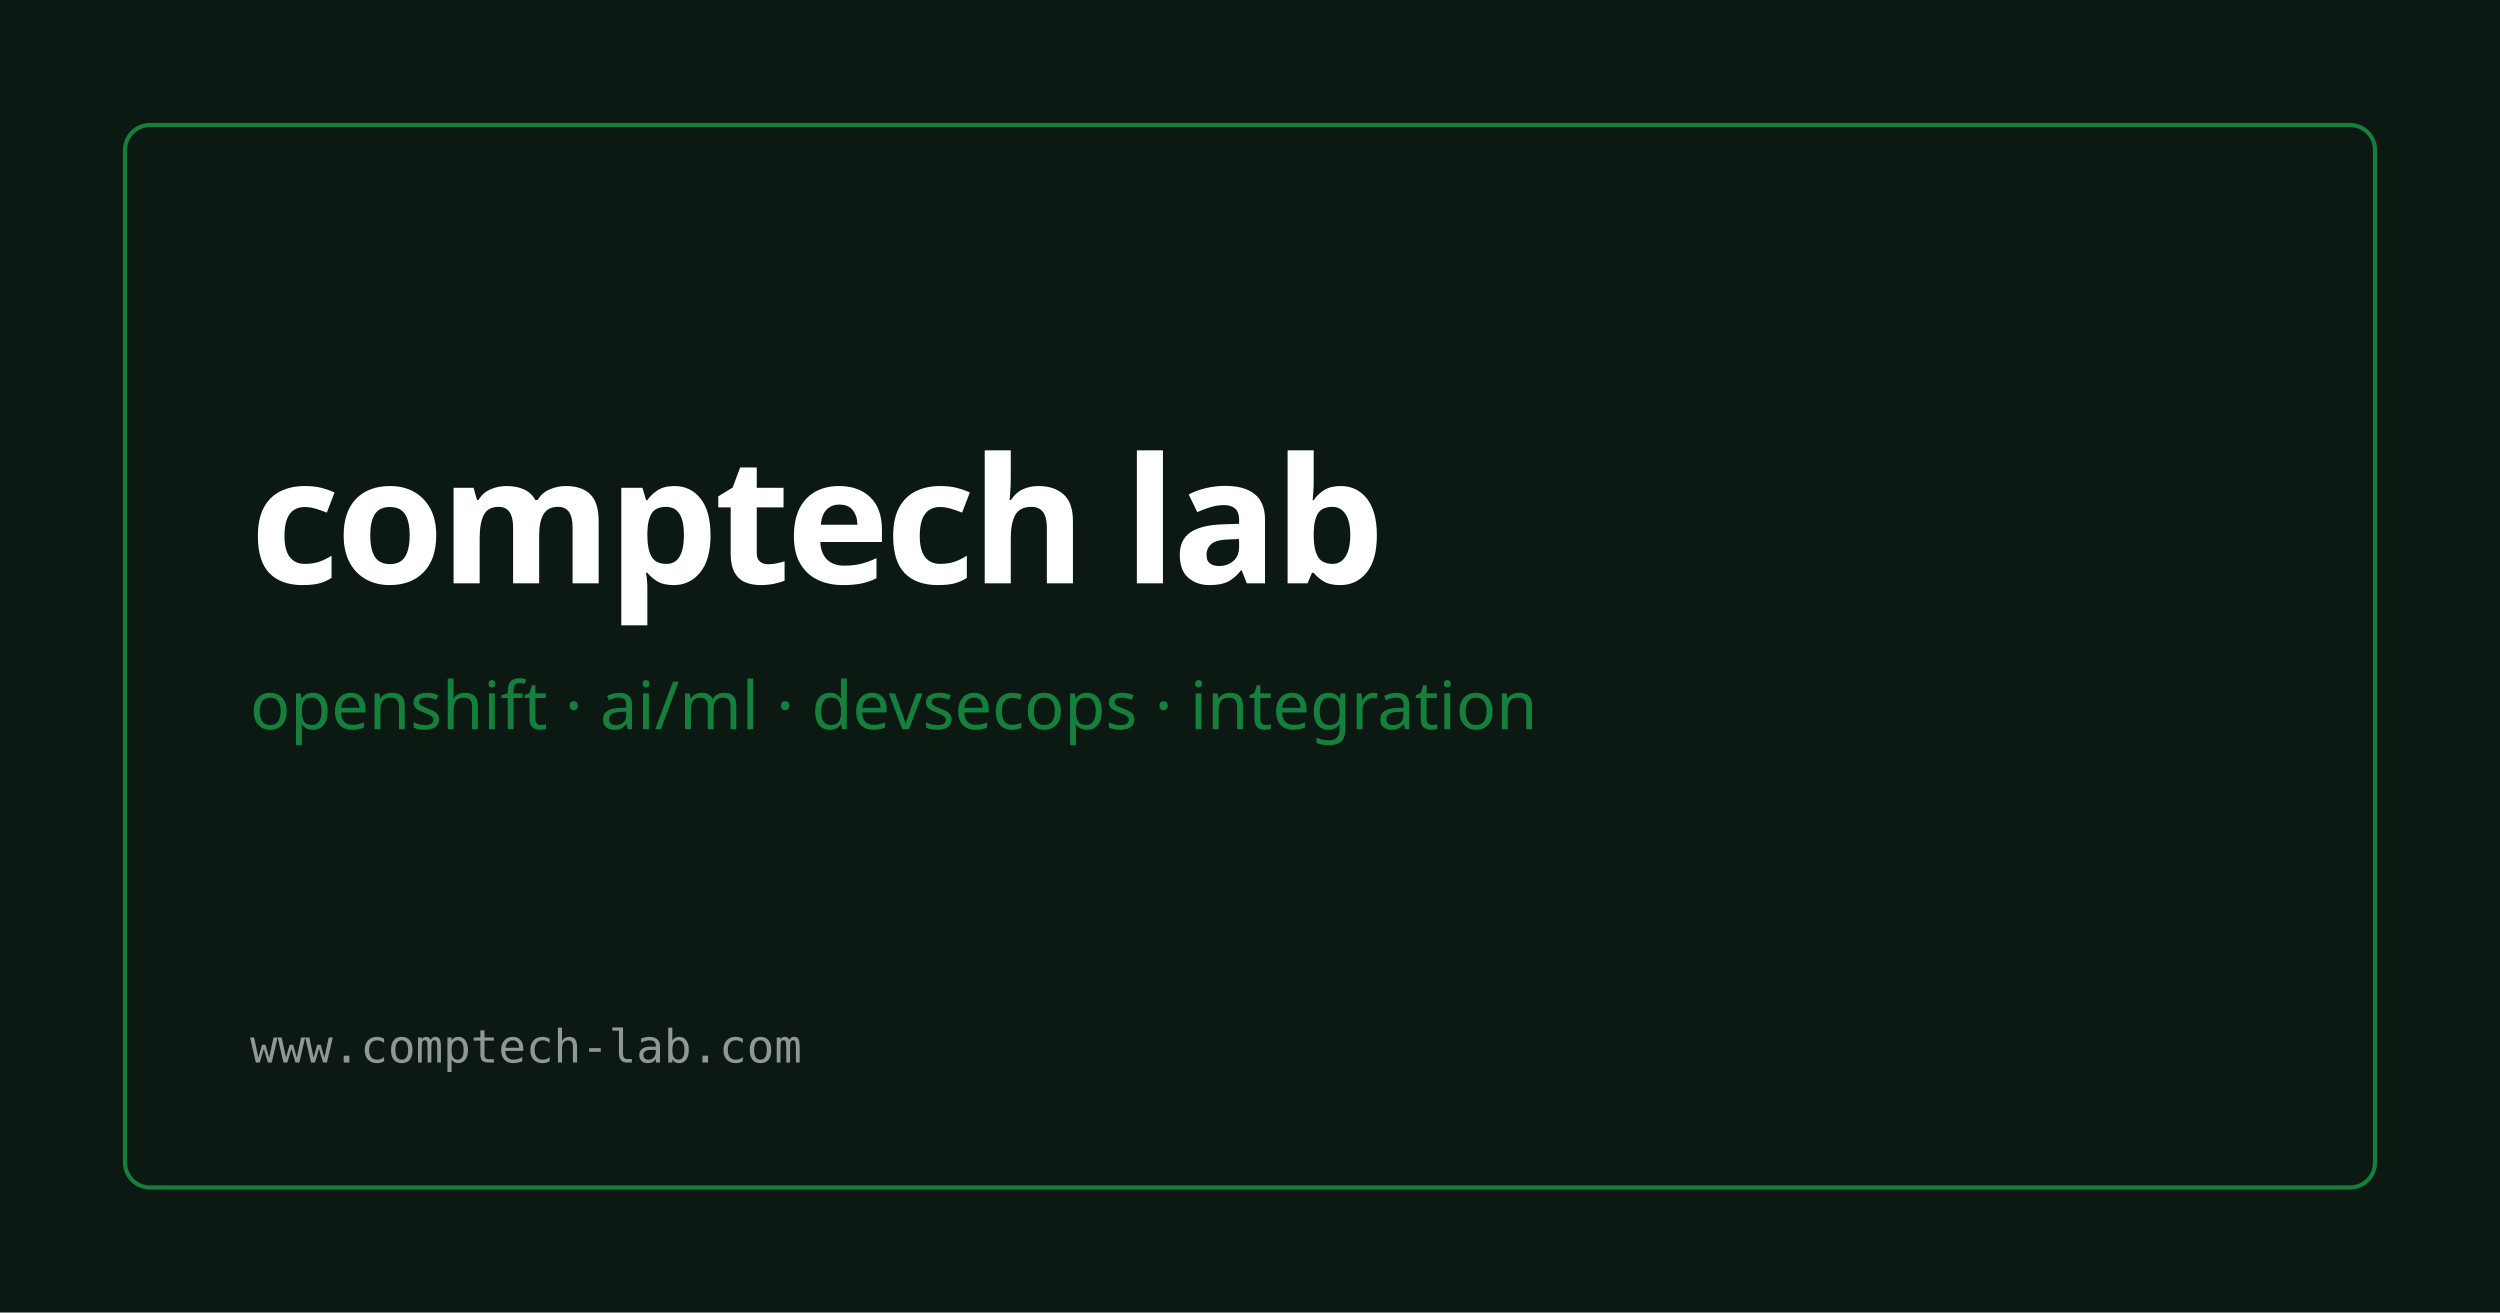
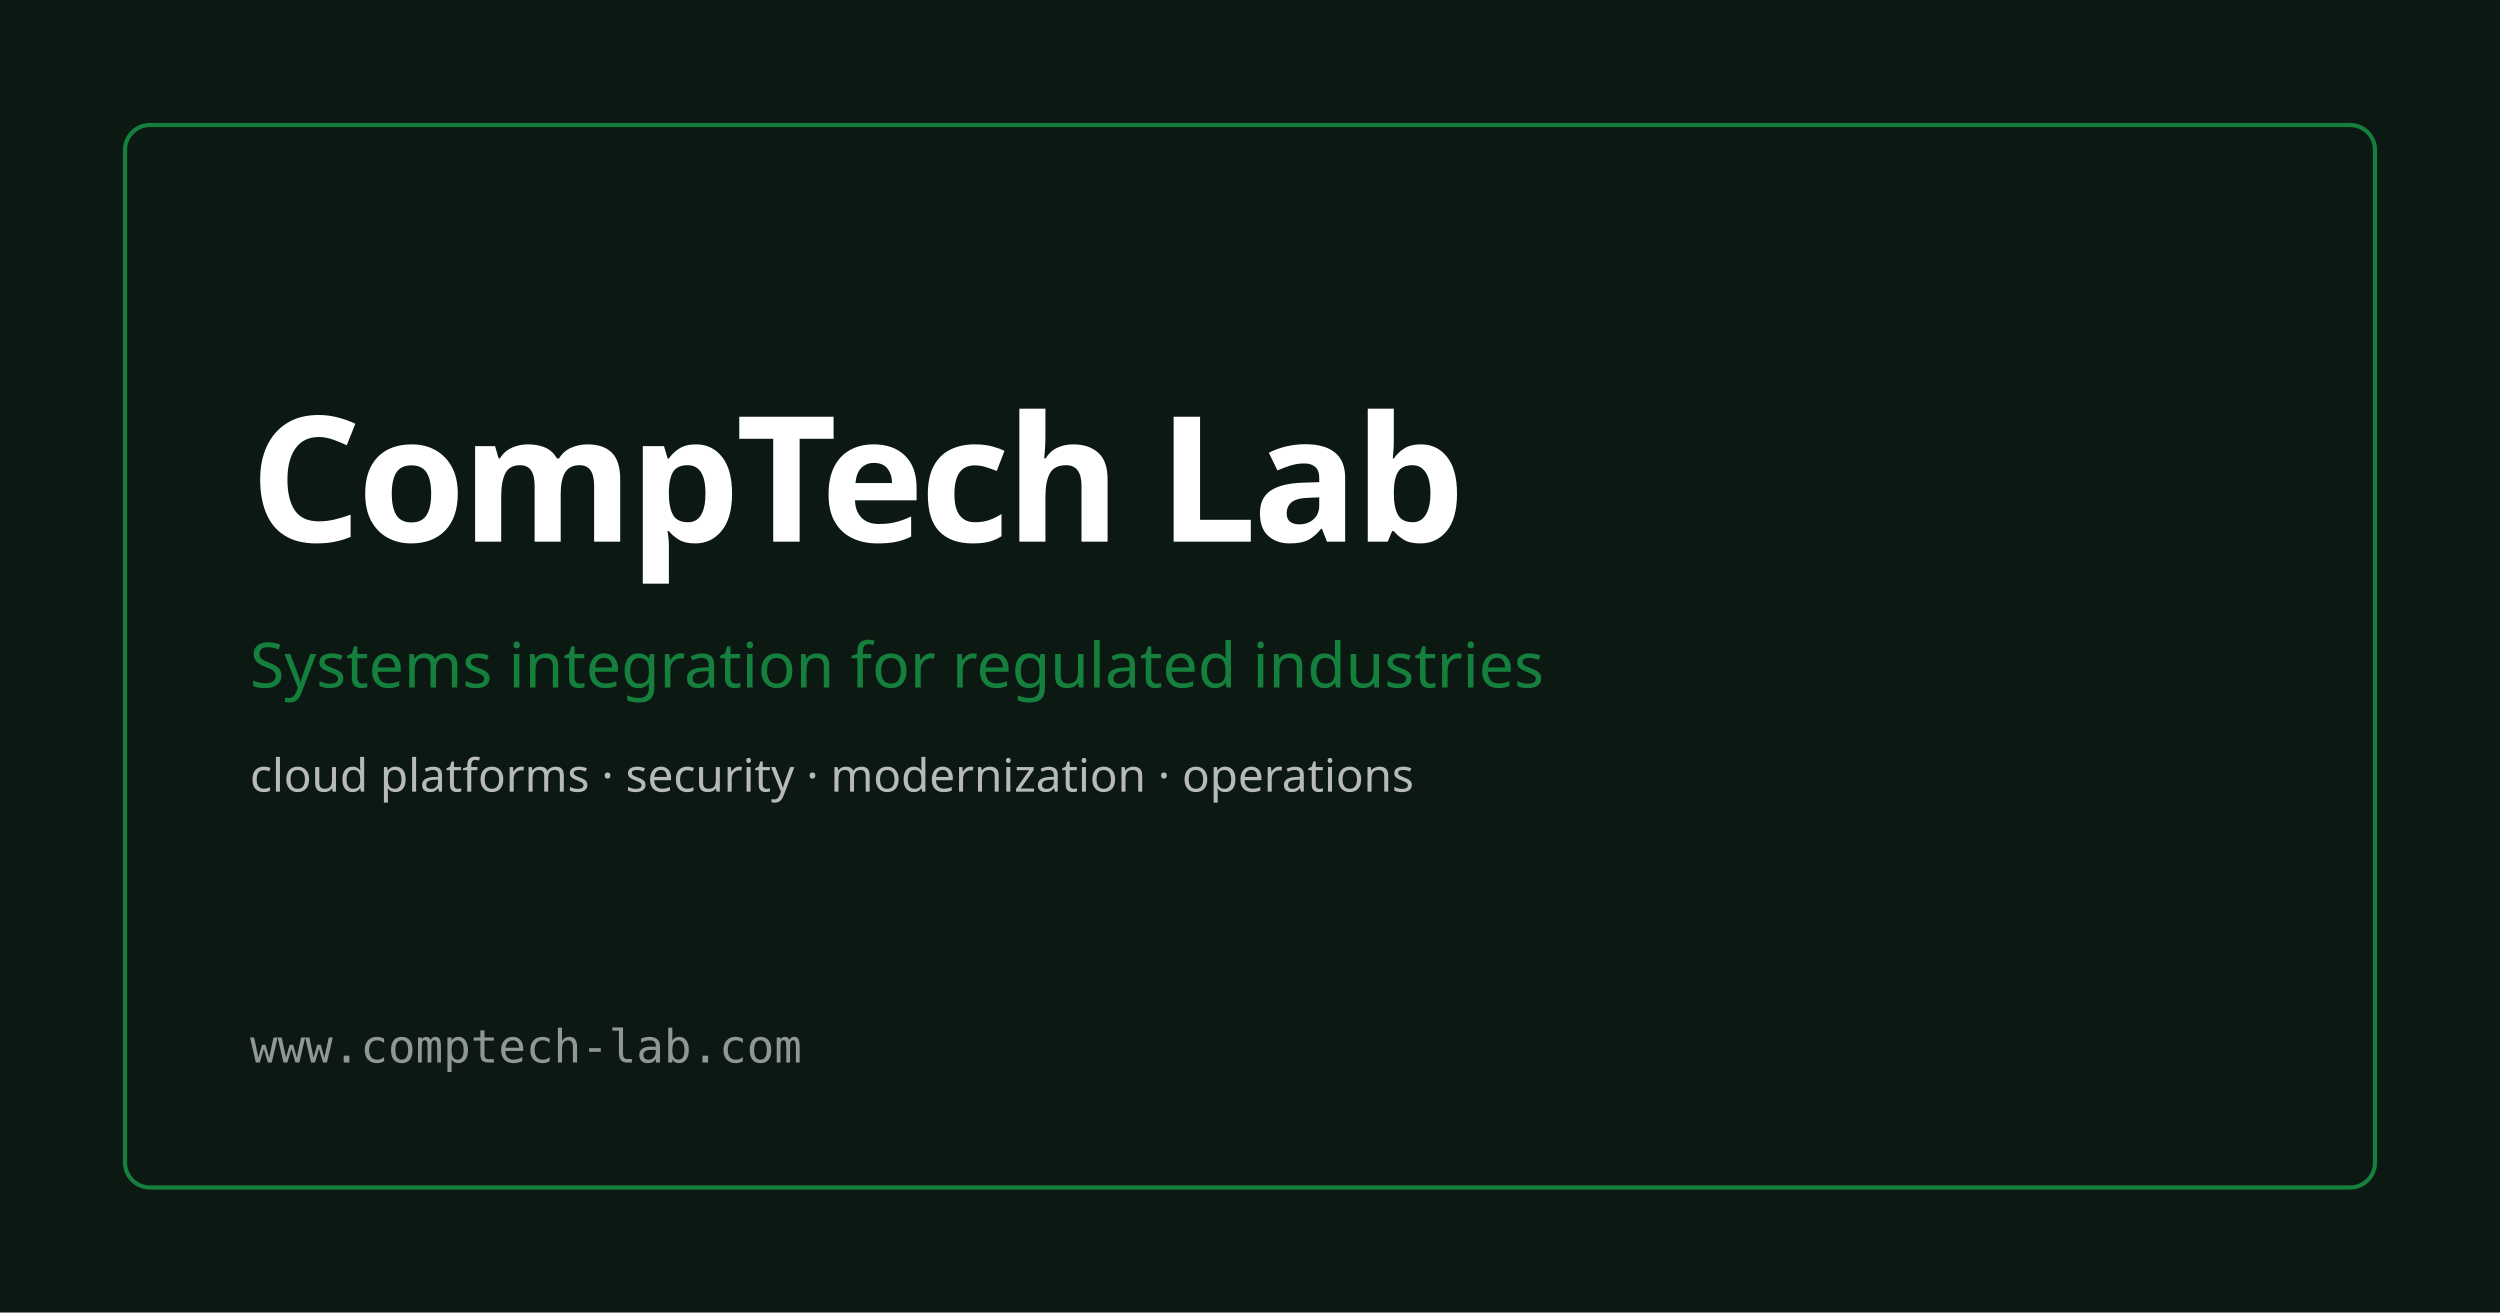
<svg xmlns="http://www.w3.org/2000/svg" viewBox="0 0 1200 630">
  <rect width="1200" height="630" fill="#0c1812" />
  <rect x="60" y="60" width="1080" height="510" rx="12" fill="none" stroke="#15803d" stroke-width="2" />
-   <text x="120" y="280" font-family="ui-sans-serif,system-ui" font-size="84" font-weight="700" fill="#ffffff" letter-spacing="-2">comptech lab</text>
-   <text x="120" y="350" font-family="ui-sans-serif,system-ui" font-size="32" font-weight="400" fill="#15803d">openshift · ai/ml · devsecops · integration</text>
+   <text x="120" y="260" font-family="ui-sans-serif,system-ui" font-size="84" font-weight="700" fill="#ffffff" letter-spacing="-2">CompTech Lab</text>
+   <text x="120" y="330" font-family="ui-sans-serif,system-ui" font-size="30" font-weight="400" fill="#15803d">Systems integration for regulated industries</text>
+   <text x="120" y="380" font-family="ui-sans-serif,system-ui" font-size="22" font-weight="400" fill="rgba(255,255,255,0.7)">cloud platforms · security · modernization · operations</text>
  <text x="120" y="510" font-family="ui-monospace,SFMono-Regular,monospace" font-size="22" fill="rgba(255,255,255,0.55)">www.comptech-lab.com</text>
</svg>
